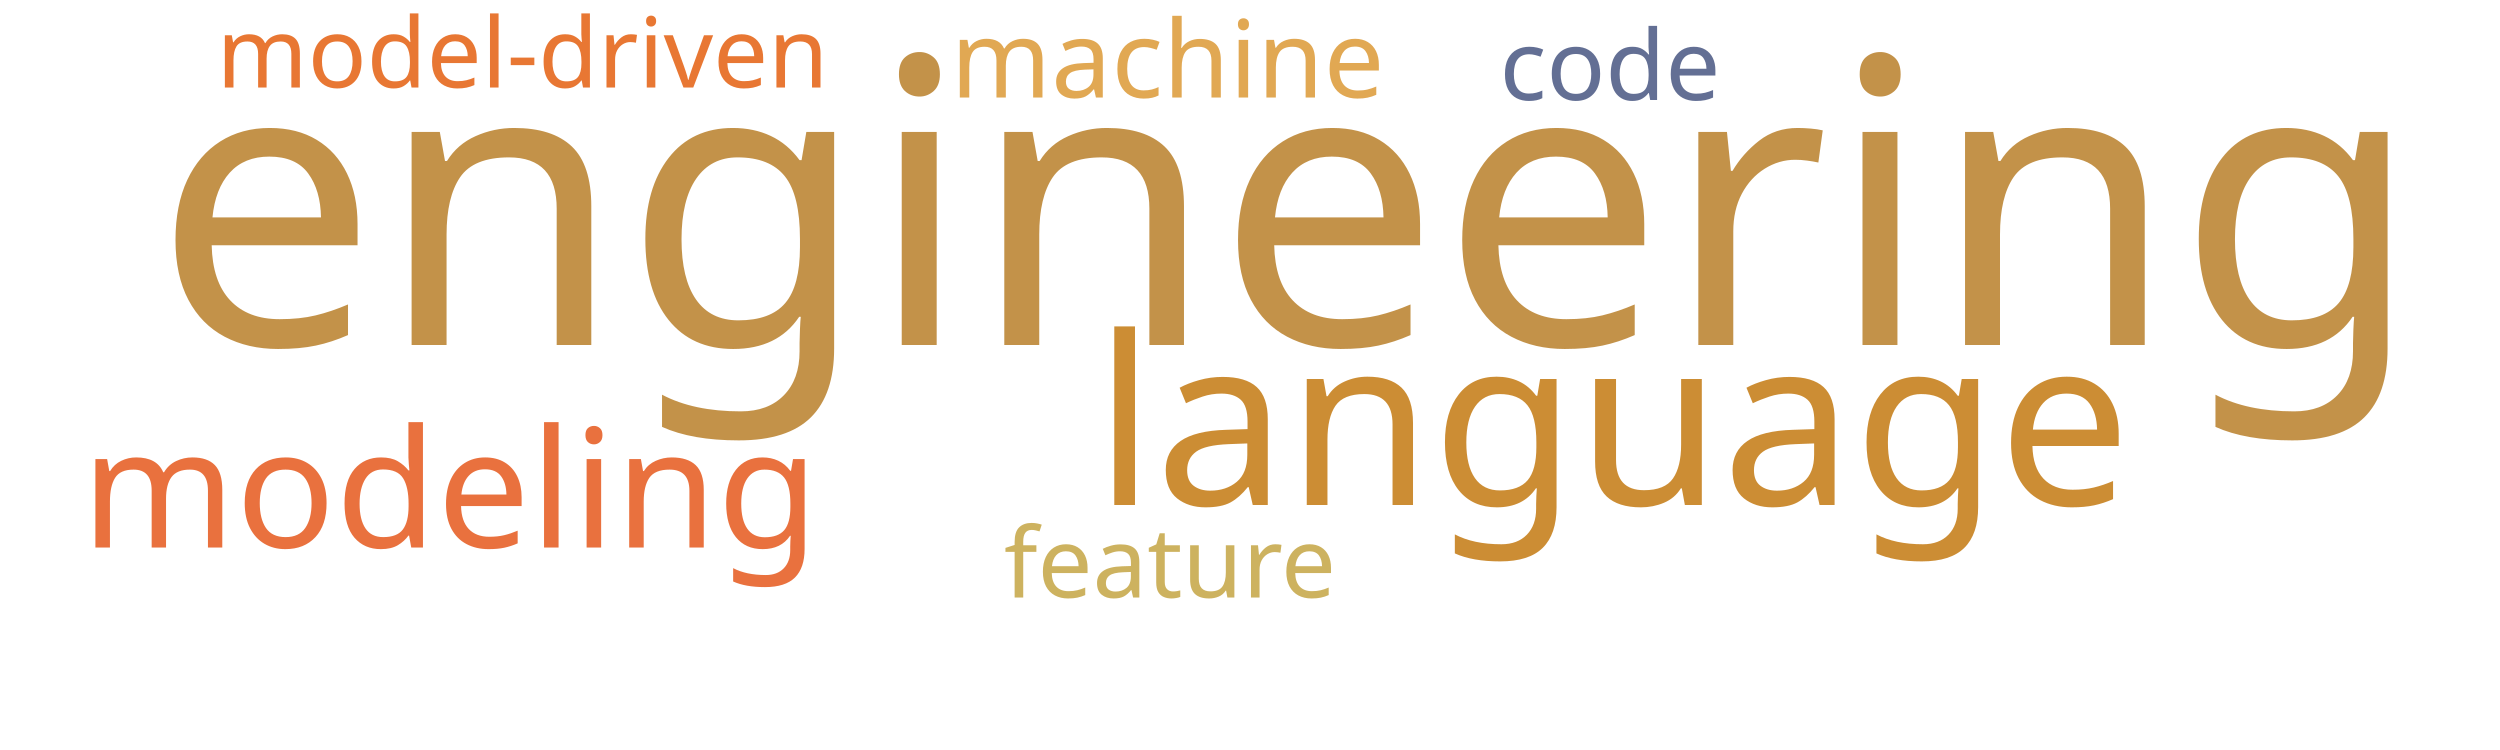
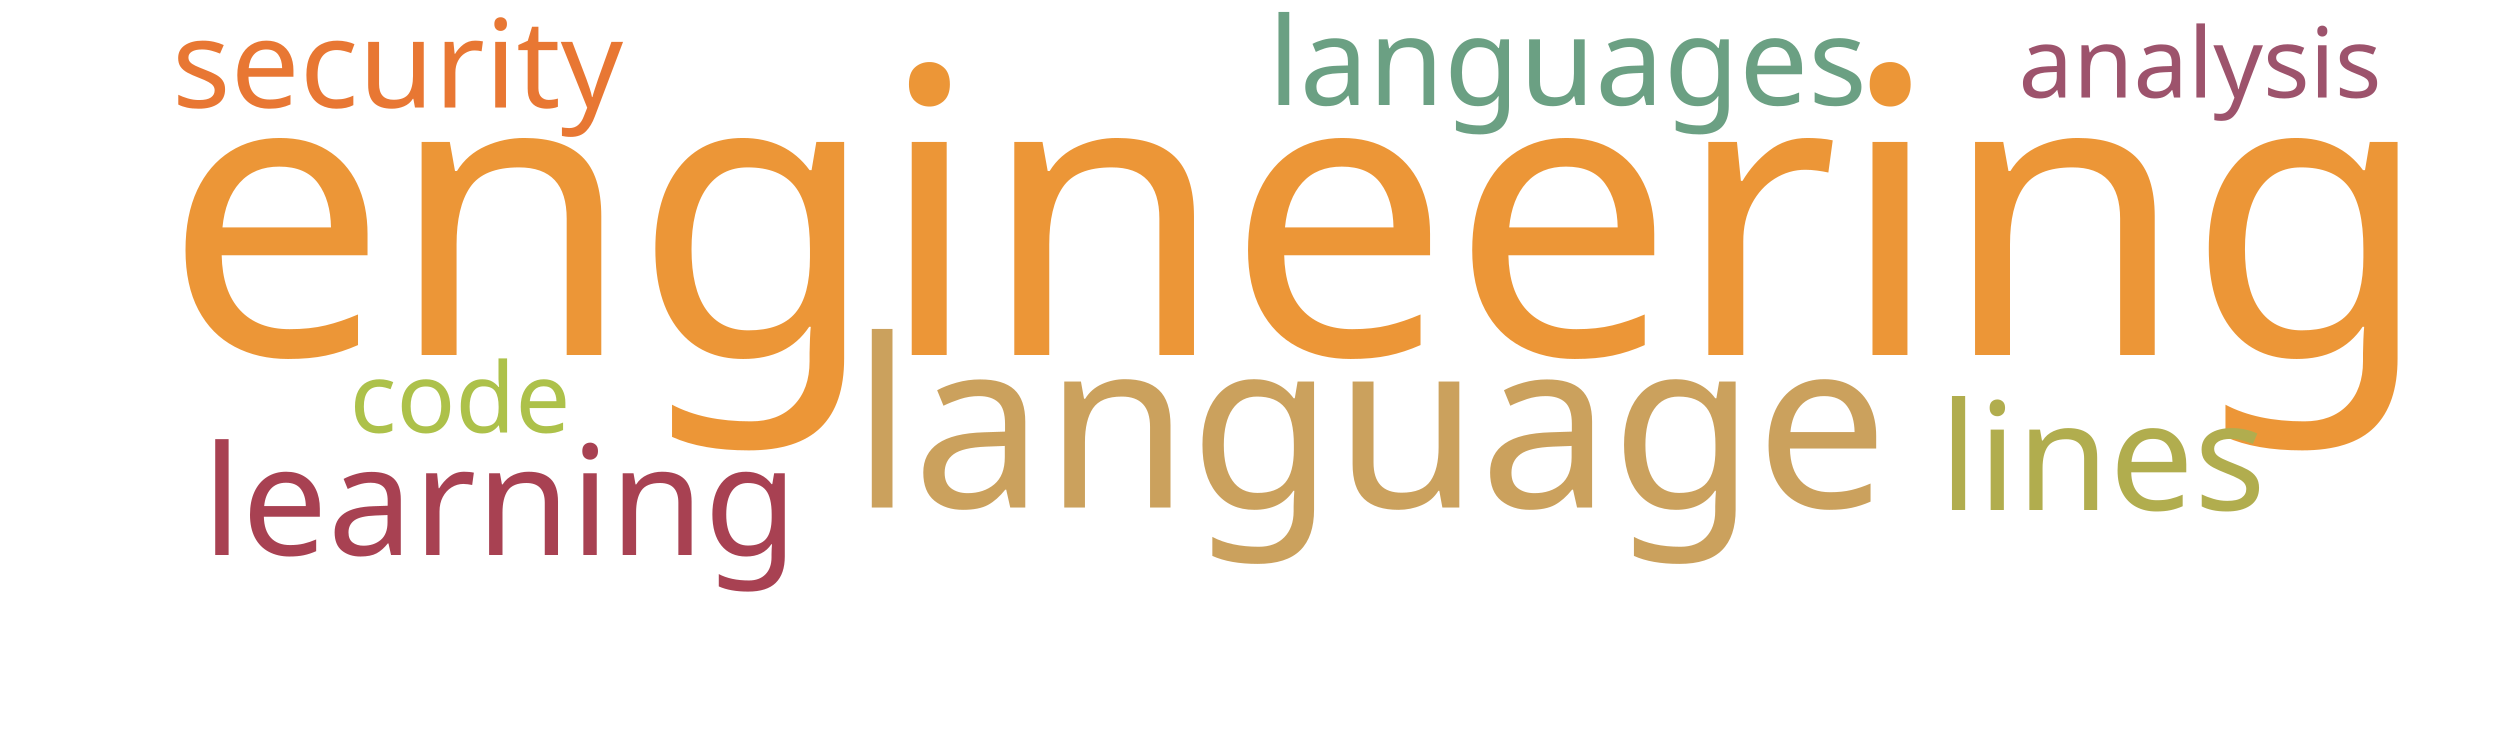
<svg xmlns="http://www.w3.org/2000/svg" width="1000" height="300">
  <g transform="translate(500, 150)">
-     <text text-anchor="middle" style="font-family: Impact; font-size: 159px; fill: #c39249" transform="translate(15,-12)rotate(0)">engineering</text>
-     <text text-anchor="middle" style="font-family: Impact; font-size: 94px; fill: #cc8d34" transform="translate(145,52)rotate(0)">language</text>
-     <text text-anchor="middle" style="font-family: Impact; font-size: 66px; fill: #e9713e" transform="translate(-320,69)rotate(0)">modeling</text>
-     <text text-anchor="middle" style="font-family: Impact; font-size: 43px; fill: #e1a853" transform="translate(-33,-111)rotate(0)">machine</text>
-     <text text-anchor="middle" style="font-family: Impact; font-size: 39px; fill: #636f94" transform="translate(144,-110)rotate(0)">code</text>
-     <text text-anchor="middle" style="font-family: Impact; font-size: 39px; fill: #e87733" transform="translate(-291,-115)rotate(0)">model-driven</text>
-     <text text-anchor="middle" style="font-family: Impact; font-size: 39px; fill: #cdb25f" transform="translate(-32,89)rotate(0)">feature</text>
+     <text text-anchor="middle" style="font-family: Impact; font-size: 159px; fill: #ec9637" transform="translate(19,-8)rotate(0)">engineering</text>
+     <text text-anchor="middle" style="font-family: Impact; font-size: 94px; fill: #cba15d" transform="translate(48,53)rotate(0)">language</text>
+     <text text-anchor="middle" style="font-family: Impact; font-size: 61px; fill: #a84152" transform="translate(-300,72)rotate(0)">learning</text>
+     <text text-anchor="middle" style="font-family: Impact; font-size: 60px; fill: #b1ad4e" transform="translate(341,54)rotate(0)">lines</text>
+     <text text-anchor="middle" style="font-family: Impact; font-size: 49px; fill: #6ba083" transform="translate(127,-108)rotate(0)">languages</text>
+     <text text-anchor="middle" style="font-family: Impact; font-size: 49px; fill: #e87733" transform="translate(-341,-107)rotate(0)">security</text>
+     <text text-anchor="middle" style="font-family: Impact; font-size: 39px; fill: #9d536c" transform="translate(380,-111)rotate(0)">analysis</text>
+     <text text-anchor="middle" style="font-family: Impact; font-size: 39px; fill: #adc14a" transform="translate(-316,23)rotate(0)">code</text>
  </g>
</svg>
